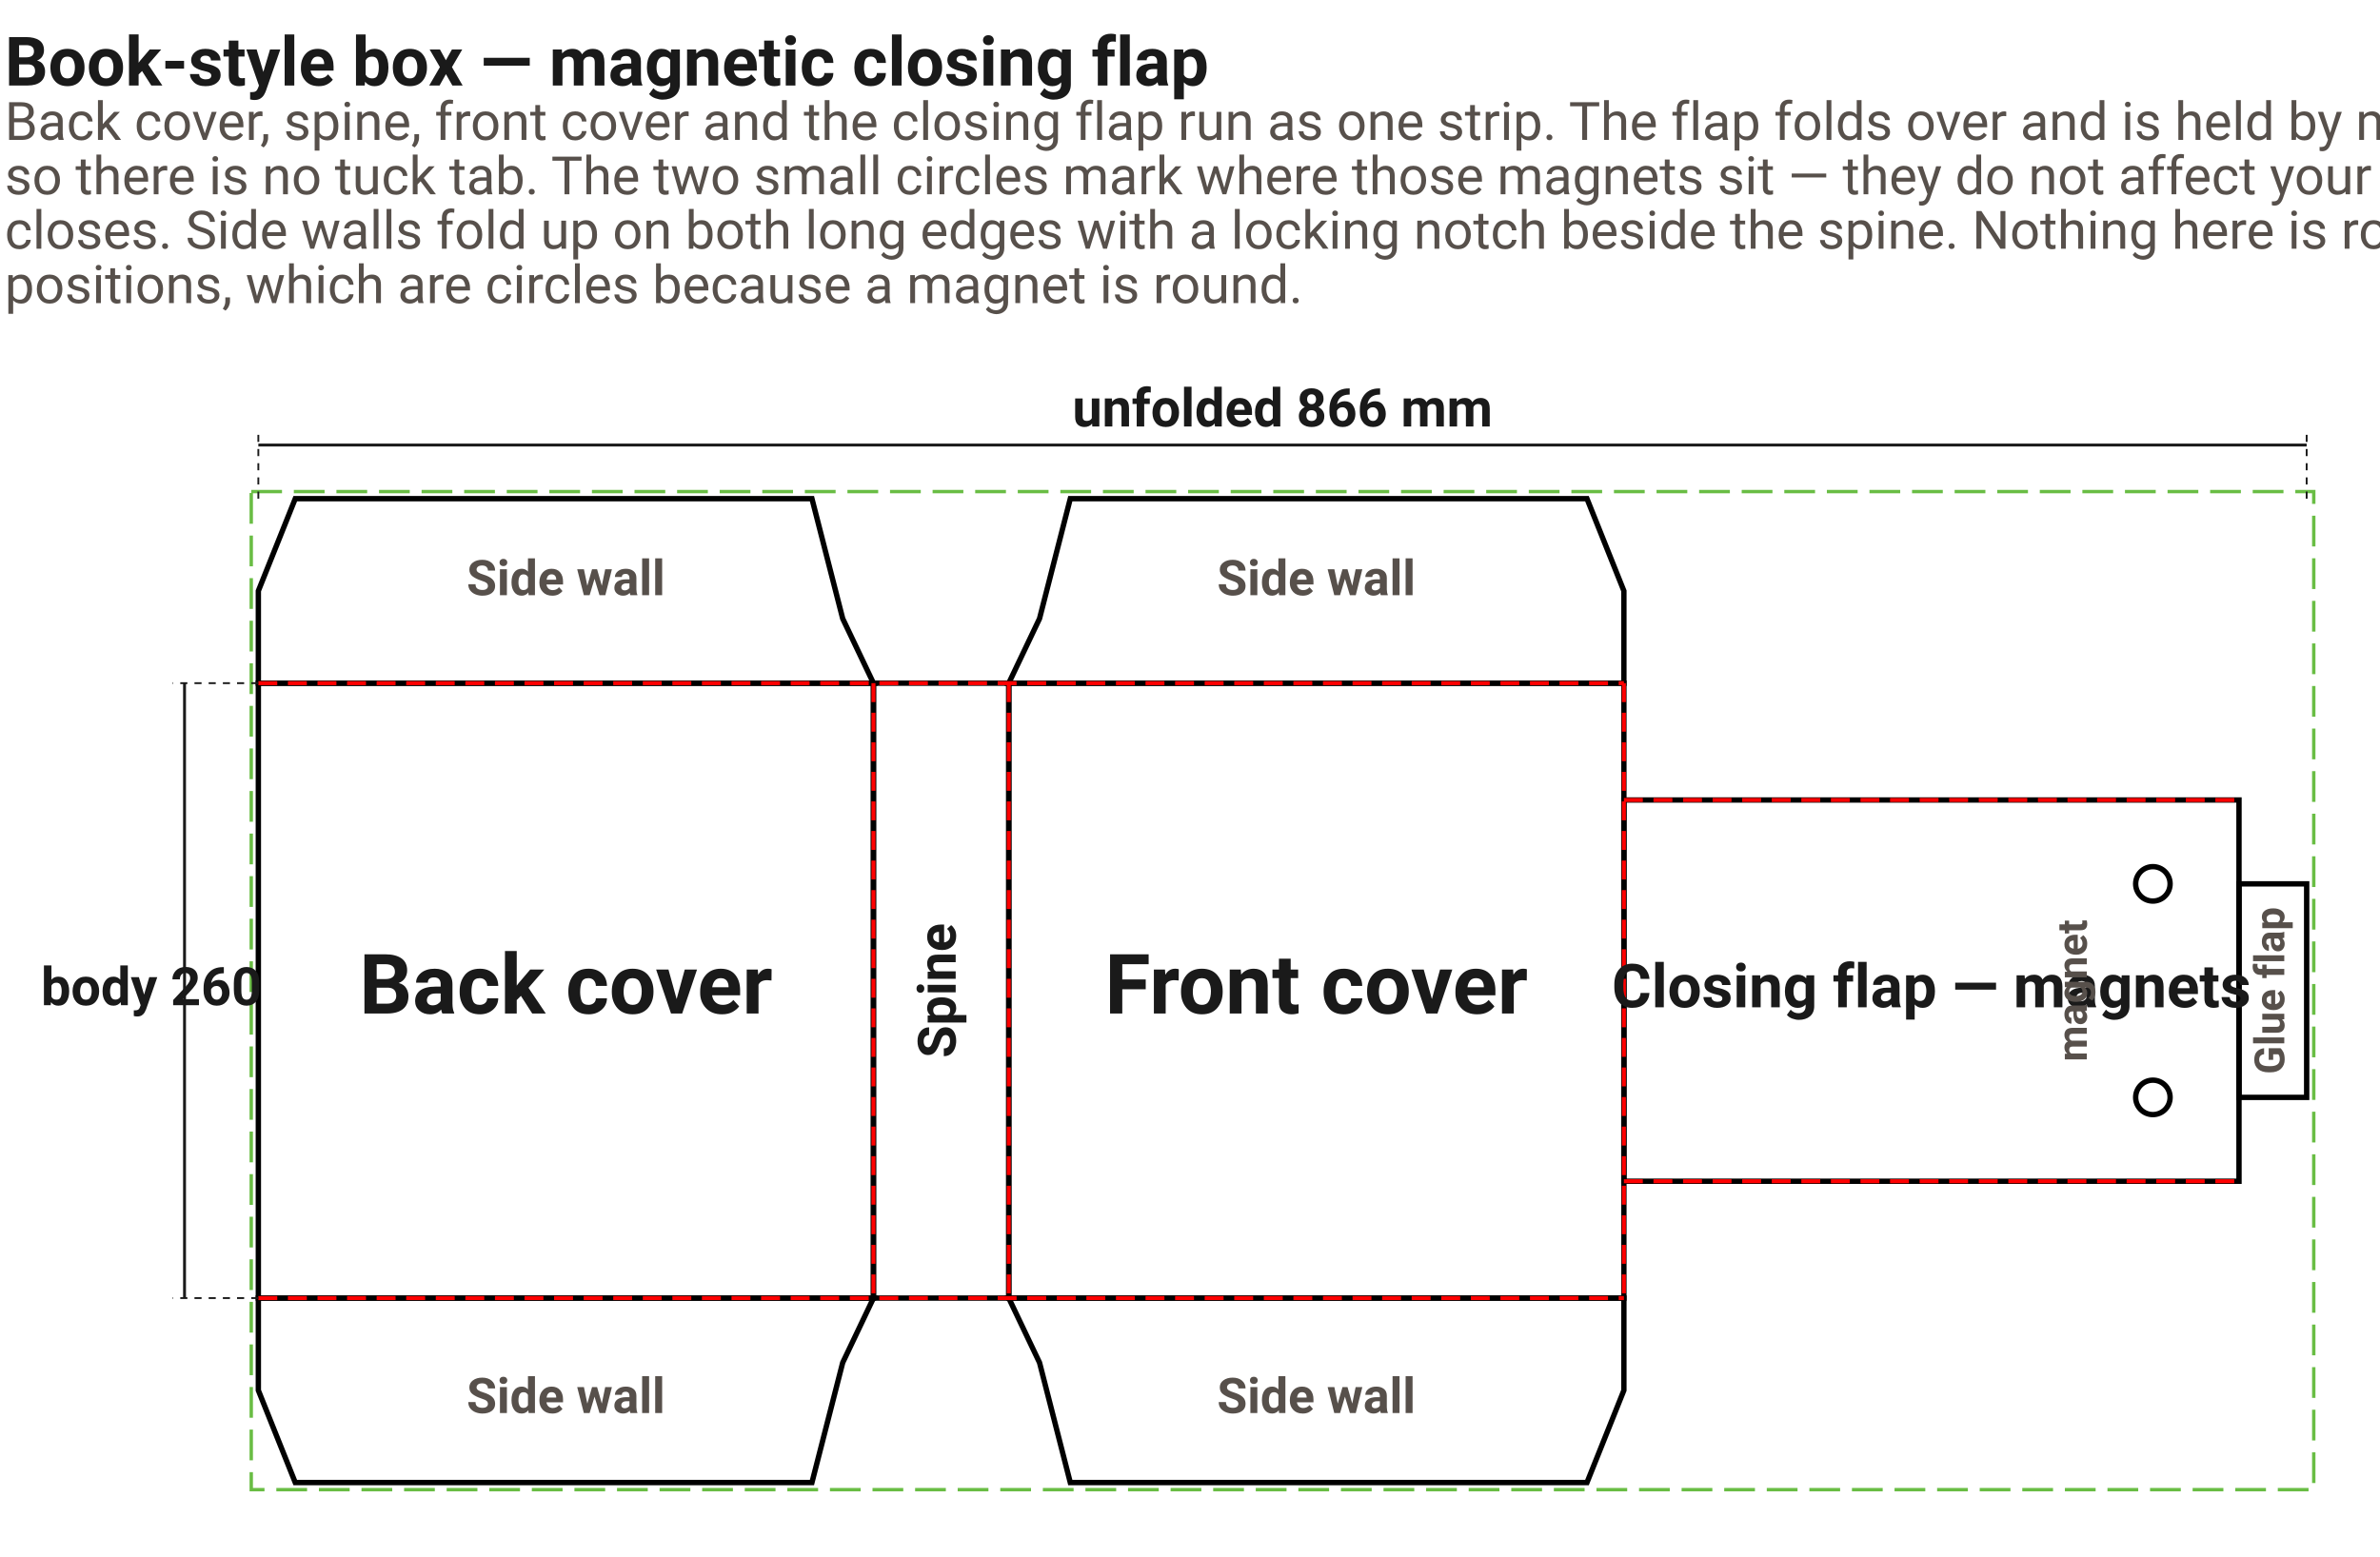
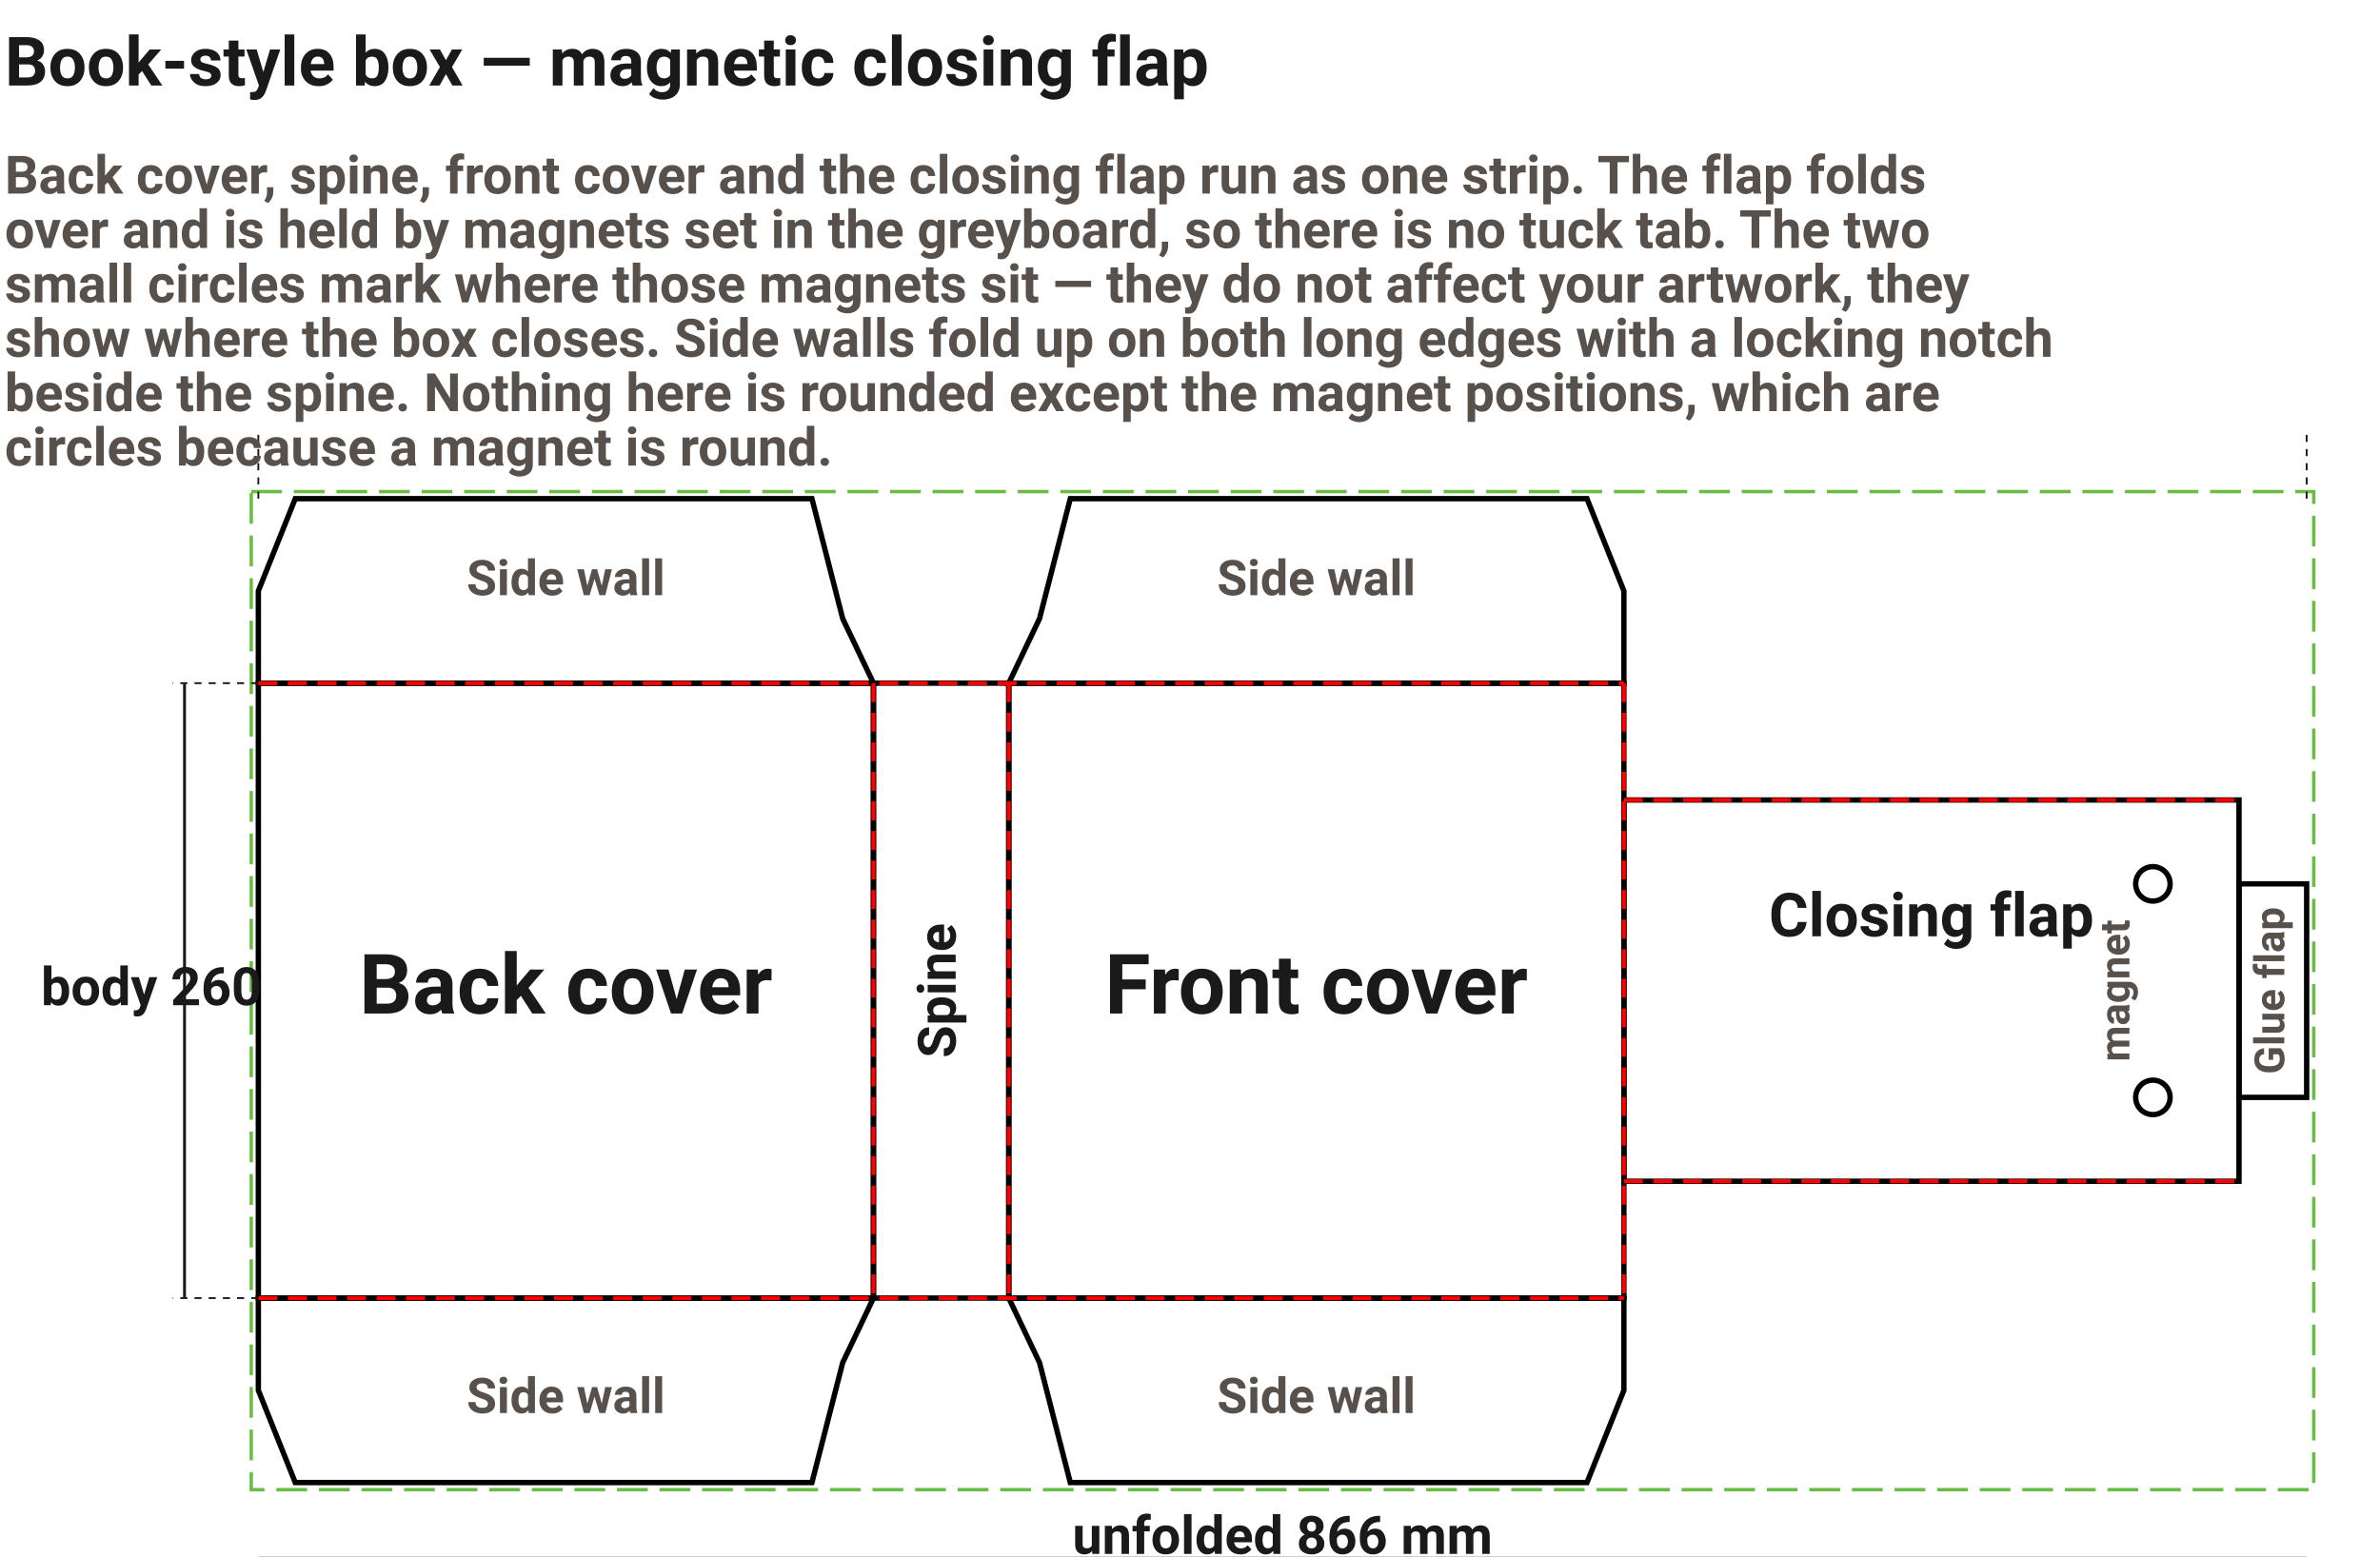
<svg xmlns="http://www.w3.org/2000/svg" viewBox="-109.2 -288.7 1006.0 657.7" width="1006" height="658" role="img" aria-labelledby="tbookstyle dbookstyle">
  <g>
    <path d="M0.00,0.00 L260.00,0.00 L260.00,260.00 L0.00,260.00 L0.00,0.00 Z" fill="none" stroke="#000000" stroke-width="2.27" stroke-linejoin="miter" />
    <path d="M260.00,0.00 L317.20,0.00 L317.20,260.00 L260.00,260.00 L260.00,0.00 Z" fill="none" stroke="#000000" stroke-width="2.27" stroke-linejoin="miter" />
    <path d="M317.20,0.00 L577.20,0.00 L577.20,260.00 L317.20,260.00 L317.20,0.00 Z" fill="none" stroke="#000000" stroke-width="2.27" stroke-linejoin="miter" />
    <path d="M577.20,49.40 L837.20,49.40 L837.20,210.60 L577.20,210.60 L577.20,49.40 Z" fill="none" stroke="#000000" stroke-width="2.27" stroke-linejoin="miter" />
    <path d="M0.00,260.00 L0.00,299.00 L15.60,338.00 L234.00,338.00 L247.00,287.30 L260.00,260.00 L0.00,260.00 Z" fill="none" stroke="#000000" stroke-width="2.27" stroke-linejoin="miter" />
    <path d="M317.20,260.00 L330.20,287.30 L343.20,338.00 L561.60,338.00 L577.20,299.00 L577.20,260.00 L317.20,260.00 Z" fill="none" stroke="#000000" stroke-width="2.27" stroke-linejoin="miter" />
    <path d="M0.00,0.00 L0.00,-39.00 L15.60,-78.00 L234.00,-78.00 L247.00,-27.30 L260.00,0.00 L0.00,0.00 Z" fill="none" stroke="#000000" stroke-width="2.27" stroke-linejoin="miter" />
    <path d="M317.20,0.00 L330.20,-27.30 L343.20,-78.00 L561.60,-78.00 L577.20,-39.00 L577.20,0.00 L317.20,0.00 Z" fill="none" stroke="#000000" stroke-width="2.27" stroke-linejoin="miter" />
    <path d="M837.20,84.86 L865.80,84.86 L865.80,175.14 L837.20,175.14 L837.20,84.86 Z" fill="none" stroke="#000000" stroke-width="2.27" stroke-linejoin="miter" />
    <path d="M800.80,77.58 C804.82,77.58 808.08,80.84 808.08,84.86 C808.08,88.88 804.82,92.14 800.80,92.14 C796.78,92.14 793.52,88.88 793.52,84.86 C793.52,80.84 796.78,77.58 800.80,77.58 Z" fill="none" stroke="#000000" stroke-width="2.27" />
    <path d="M800.80,167.86 C804.82,167.86 808.08,171.12 808.08,175.14 C808.08,179.16 804.82,182.42 800.80,182.42 C796.78,182.42 793.52,179.16 793.52,175.14 C793.52,171.12 796.78,167.86 800.80,167.86 Z" fill="none" stroke="#000000" stroke-width="2.27" />
    <line x1="260.00" y1="0.00" x2="260.00" y2="260.00" stroke="#FF0000" stroke-width="1.69" stroke-dasharray="8 4.5" />
    <line x1="317.20" y1="0.00" x2="317.20" y2="260.00" stroke="#FF0000" stroke-width="1.69" stroke-dasharray="8 4.5" />
    <line x1="577.20" y1="0.00" x2="577.20" y2="260.00" stroke="#FF0000" stroke-width="1.69" stroke-dasharray="8 4.5" />
    <line x1="0.00" y1="0.00" x2="577.20" y2="0.00" stroke="#FF0000" stroke-width="1.69" stroke-dasharray="8 4.5" />
    <line x1="0.00" y1="260.00" x2="577.20" y2="260.00" stroke="#FF0000" stroke-width="1.69" stroke-dasharray="8 4.5" />
    <line x1="577.20" y1="49.40" x2="837.20" y2="49.40" stroke="#FF0000" stroke-width="1.69" stroke-dasharray="8 4.5" />
    <line x1="577.20" y1="210.60" x2="837.20" y2="210.60" stroke="#FF0000" stroke-width="1.69" stroke-dasharray="8 4.5" />
    <path d="M-3.00,-81.00 L868.80,-81.00 L868.80,341.00 L-3.00,341.00 Z" fill="none" stroke="#69BD44" stroke-width="1.43" stroke-dasharray="13 5" />
    <text x="130.00" y="130.00" font-family="ui-sans-serif,system-ui,-apple-system,'Segoe UI',Roboto,'Helvetica Neue',Arial,sans-serif" font-size="35.2" font-weight="600" fill="#1A1A1A" text-anchor="middle" dominant-baseline="middle">Back cover</text>
    <text x="288.60" y="130.00" transform="rotate(-90 288.60 130.00)" font-family="ui-sans-serif,system-ui,-apple-system,'Segoe UI',Roboto,'Helvetica Neue',Arial,sans-serif" font-size="22.4" font-weight="600" fill="#1A1A1A" text-anchor="middle" dominant-baseline="middle">Spine</text>
    <text x="447.20" y="130.00" font-family="ui-sans-serif,system-ui,-apple-system,'Segoe UI',Roboto,'Helvetica Neue',Arial,sans-serif" font-size="35.2" font-weight="600" fill="#1A1A1A" text-anchor="middle" dominant-baseline="middle">Front cover</text>
-     <text x="707.20" y="130.00" font-family="ui-sans-serif,system-ui,-apple-system,'Segoe UI',Roboto,'Helvetica Neue',Arial,sans-serif" font-size="25.6" font-weight="600" fill="#1A1A1A" text-anchor="middle" dominant-baseline="middle">Closing flap — magnets</text>
-     <text x="768.04" y="130.00" transform="rotate(-90 768.04 130.00)" font-family="ui-sans-serif,system-ui,-apple-system,'Segoe UI',Roboto,'Helvetica Neue',Arial,sans-serif" font-size="17.6" font-weight="600" fill="#57504B" text-anchor="middle" dominant-baseline="middle">magnet</text>
+     <text x="707.20" y="100.00" font-family="ui-sans-serif,system-ui,-apple-system,'Segoe UI',Roboto,'Helvetica Neue',Arial,sans-serif" font-size="25.6" font-weight="600" fill="#1A1A1A" text-anchor="middle" dominant-baseline="middle">Closing flap</text>
+     <text x="768.04" y="148.00" transform="rotate(-90 768.04 130.00)" font-family="ui-sans-serif,system-ui,-apple-system,'Segoe UI',Roboto,'Helvetica Neue',Arial,sans-serif" font-size="17.6" font-weight="600" fill="#57504B" text-anchor="middle" dominant-baseline="middle">magnet</text>
    <text x="130.00" y="302.90" font-family="ui-sans-serif,system-ui,-apple-system,'Segoe UI',Roboto,'Helvetica Neue',Arial,sans-serif" font-size="20.8" font-weight="600" fill="#57504B" text-anchor="middle" dominant-baseline="middle">Side wall</text>
    <text x="447.20" y="302.90" font-family="ui-sans-serif,system-ui,-apple-system,'Segoe UI',Roboto,'Helvetica Neue',Arial,sans-serif" font-size="20.8" font-weight="600" fill="#57504B" text-anchor="middle" dominant-baseline="middle">Side wall</text>
    <text x="130.00" y="-42.90" font-family="ui-sans-serif,system-ui,-apple-system,'Segoe UI',Roboto,'Helvetica Neue',Arial,sans-serif" font-size="20.8" font-weight="600" fill="#57504B" text-anchor="middle" dominant-baseline="middle">Side wall</text>
    <text x="447.20" y="-42.90" font-family="ui-sans-serif,system-ui,-apple-system,'Segoe UI',Roboto,'Helvetica Neue',Arial,sans-serif" font-size="20.8" font-weight="600" fill="#57504B" text-anchor="middle" dominant-baseline="middle">Side wall</text>
    <text x="851.50" y="130.00" transform="rotate(-90 851.50 130.00)" font-family="ui-sans-serif,system-ui,-apple-system,'Segoe UI',Roboto,'Helvetica Neue',Arial,sans-serif" font-size="17.6" font-weight="600" fill="#57504B" text-anchor="middle" dominant-baseline="middle">Glue flap</text>
-     <line x1="0.00" y1="-100.68" x2="865.80" y2="-100.68" stroke="#1A1A1A" stroke-width="1.23" />
+     <line x1="0.00" y1="370.00" x2="865.80" y2="370.00" stroke="#1A1A1A" stroke-width="1.23" />
    <line x1="0.00" y1="-78.00" x2="0.00" y2="-105.68" stroke="#1A1A1A" stroke-width="0.78" stroke-dasharray="3 3" />
    <line x1="865.80" y1="-78.00" x2="865.80" y2="-105.68" stroke="#1A1A1A" stroke-width="0.78" stroke-dasharray="3 3" />
-     <text x="432.90" y="-114.68" font-family="ui-sans-serif,system-ui,-apple-system,'Segoe UI',Roboto,'Helvetica Neue',Arial,sans-serif" font-size="22.4" font-weight="600" fill="#1A1A1A" text-anchor="middle" dominant-baseline="middle">unfolded 866 mm</text>
+     <text x="432.9" y="362.0" font-family="ui-sans-serif,system-ui,-apple-system,'Segoe UI',Roboto,'Helvetica Neue',Arial,sans-serif" font-size="22.4" font-weight="600" fill="#1A1A1A" text-anchor="middle" dominant-baseline="middle">unfolded 866 mm</text>
    <line x1="-31.20" y1="0.00" x2="-31.20" y2="260.00" stroke="#1A1A1A" stroke-width="1.23" />
    <line x1="0.00" y1="0.00" x2="-36.20" y2="0.00" stroke="#1A1A1A" stroke-width="0.78" stroke-dasharray="3 3" />
    <line x1="0.00" y1="260.00" x2="-36.20" y2="260.00" stroke="#1A1A1A" stroke-width="0.78" stroke-dasharray="3 3" />
    <text x="-45.20" y="130.00" font-family="ui-sans-serif,system-ui,-apple-system,'Segoe UI',Roboto,'Helvetica Neue',Arial,sans-serif" font-size="22.4" font-weight="600" fill="#1A1A1A" text-anchor="middle" dominant-baseline="middle">body 260</text>
    <text x="-107.2" y="-252.7" font-family="ui-sans-serif,system-ui,-apple-system,'Segoe UI',Roboto,'Helvetica Neue',Arial,sans-serif" font-size="28.8" font-weight="700" fill="#1A1A1A">Book-style box — magnetic closing flap</text>
-     <text x="-107.2" y="-229.7" font-family="ui-sans-serif,system-ui,-apple-system,'Segoe UI',Roboto,'Helvetica Neue',Arial,sans-serif" font-size="22.4" fill="#57504B">Back cover, spine, front cover and the closing flap run as one strip. The flap folds over and is held by magnets set in the greyboard,</text>
-     <text x="-107.2" y="-206.7" font-family="ui-sans-serif,system-ui,-apple-system,'Segoe UI',Roboto,'Helvetica Neue',Arial,sans-serif" font-size="22.4" fill="#57504B">so there is no tuck tab. The two small circles mark where those magnets sit — they do not affect your artwork, they show where the box</text>
-     <text x="-107.2" y="-183.7" font-family="ui-sans-serif,system-ui,-apple-system,'Segoe UI',Roboto,'Helvetica Neue',Arial,sans-serif" font-size="22.4" fill="#57504B">closes. Side walls fold up on both long edges with a locking notch beside the spine. Nothing here is rounded except the magnet</text>
-     <text x="-107.2" y="-160.7" font-family="ui-sans-serif,system-ui,-apple-system,'Segoe UI',Roboto,'Helvetica Neue',Arial,sans-serif" font-size="22.4" fill="#57504B">positions, which are circles because a magnet is round.</text>
+     <text x="-107.2" y="-207.0" font-family="ui-sans-serif,system-ui,-apple-system,'Segoe UI',Roboto,'Helvetica Neue',Arial,sans-serif" font-size="22.4" font-weight="600" fill="#57504B">Back cover, spine, front cover and the closing flap run as one strip. The flap folds</text>
+     <text x="-107.2" y="-184.0" font-family="ui-sans-serif,system-ui,-apple-system,'Segoe UI',Roboto,'Helvetica Neue',Arial,sans-serif" font-size="22.4" font-weight="600" fill="#57504B">over and is held by magnets set in the greyboard, so there is no tuck tab. The two</text>
+     <text x="-107.2" y="-161.0" font-family="ui-sans-serif,system-ui,-apple-system,'Segoe UI',Roboto,'Helvetica Neue',Arial,sans-serif" font-size="22.4" font-weight="600" fill="#57504B">small circles mark where those magnets sit — they do not affect your artwork, they</text>
+     <text x="-107.2" y="-138.0" font-family="ui-sans-serif,system-ui,-apple-system,'Segoe UI',Roboto,'Helvetica Neue',Arial,sans-serif" font-size="22.4" font-weight="600" fill="#57504B">show where the box closes. Side walls fold up on both long edges with a locking notch</text>
+     <text x="-107.2" y="-115.0" font-family="ui-sans-serif,system-ui,-apple-system,'Segoe UI',Roboto,'Helvetica Neue',Arial,sans-serif" font-size="22.4" font-weight="600" fill="#57504B">beside the spine. Nothing here is rounded except the magnet positions, which are</text>
+     <text x="-107.2" y="-92.0" font-family="ui-sans-serif,system-ui,-apple-system,'Segoe UI',Roboto,'Helvetica Neue',Arial,sans-serif" font-size="22.4" font-weight="600" fill="#57504B">circles because a magnet is round.</text>
  </g>
</svg>
